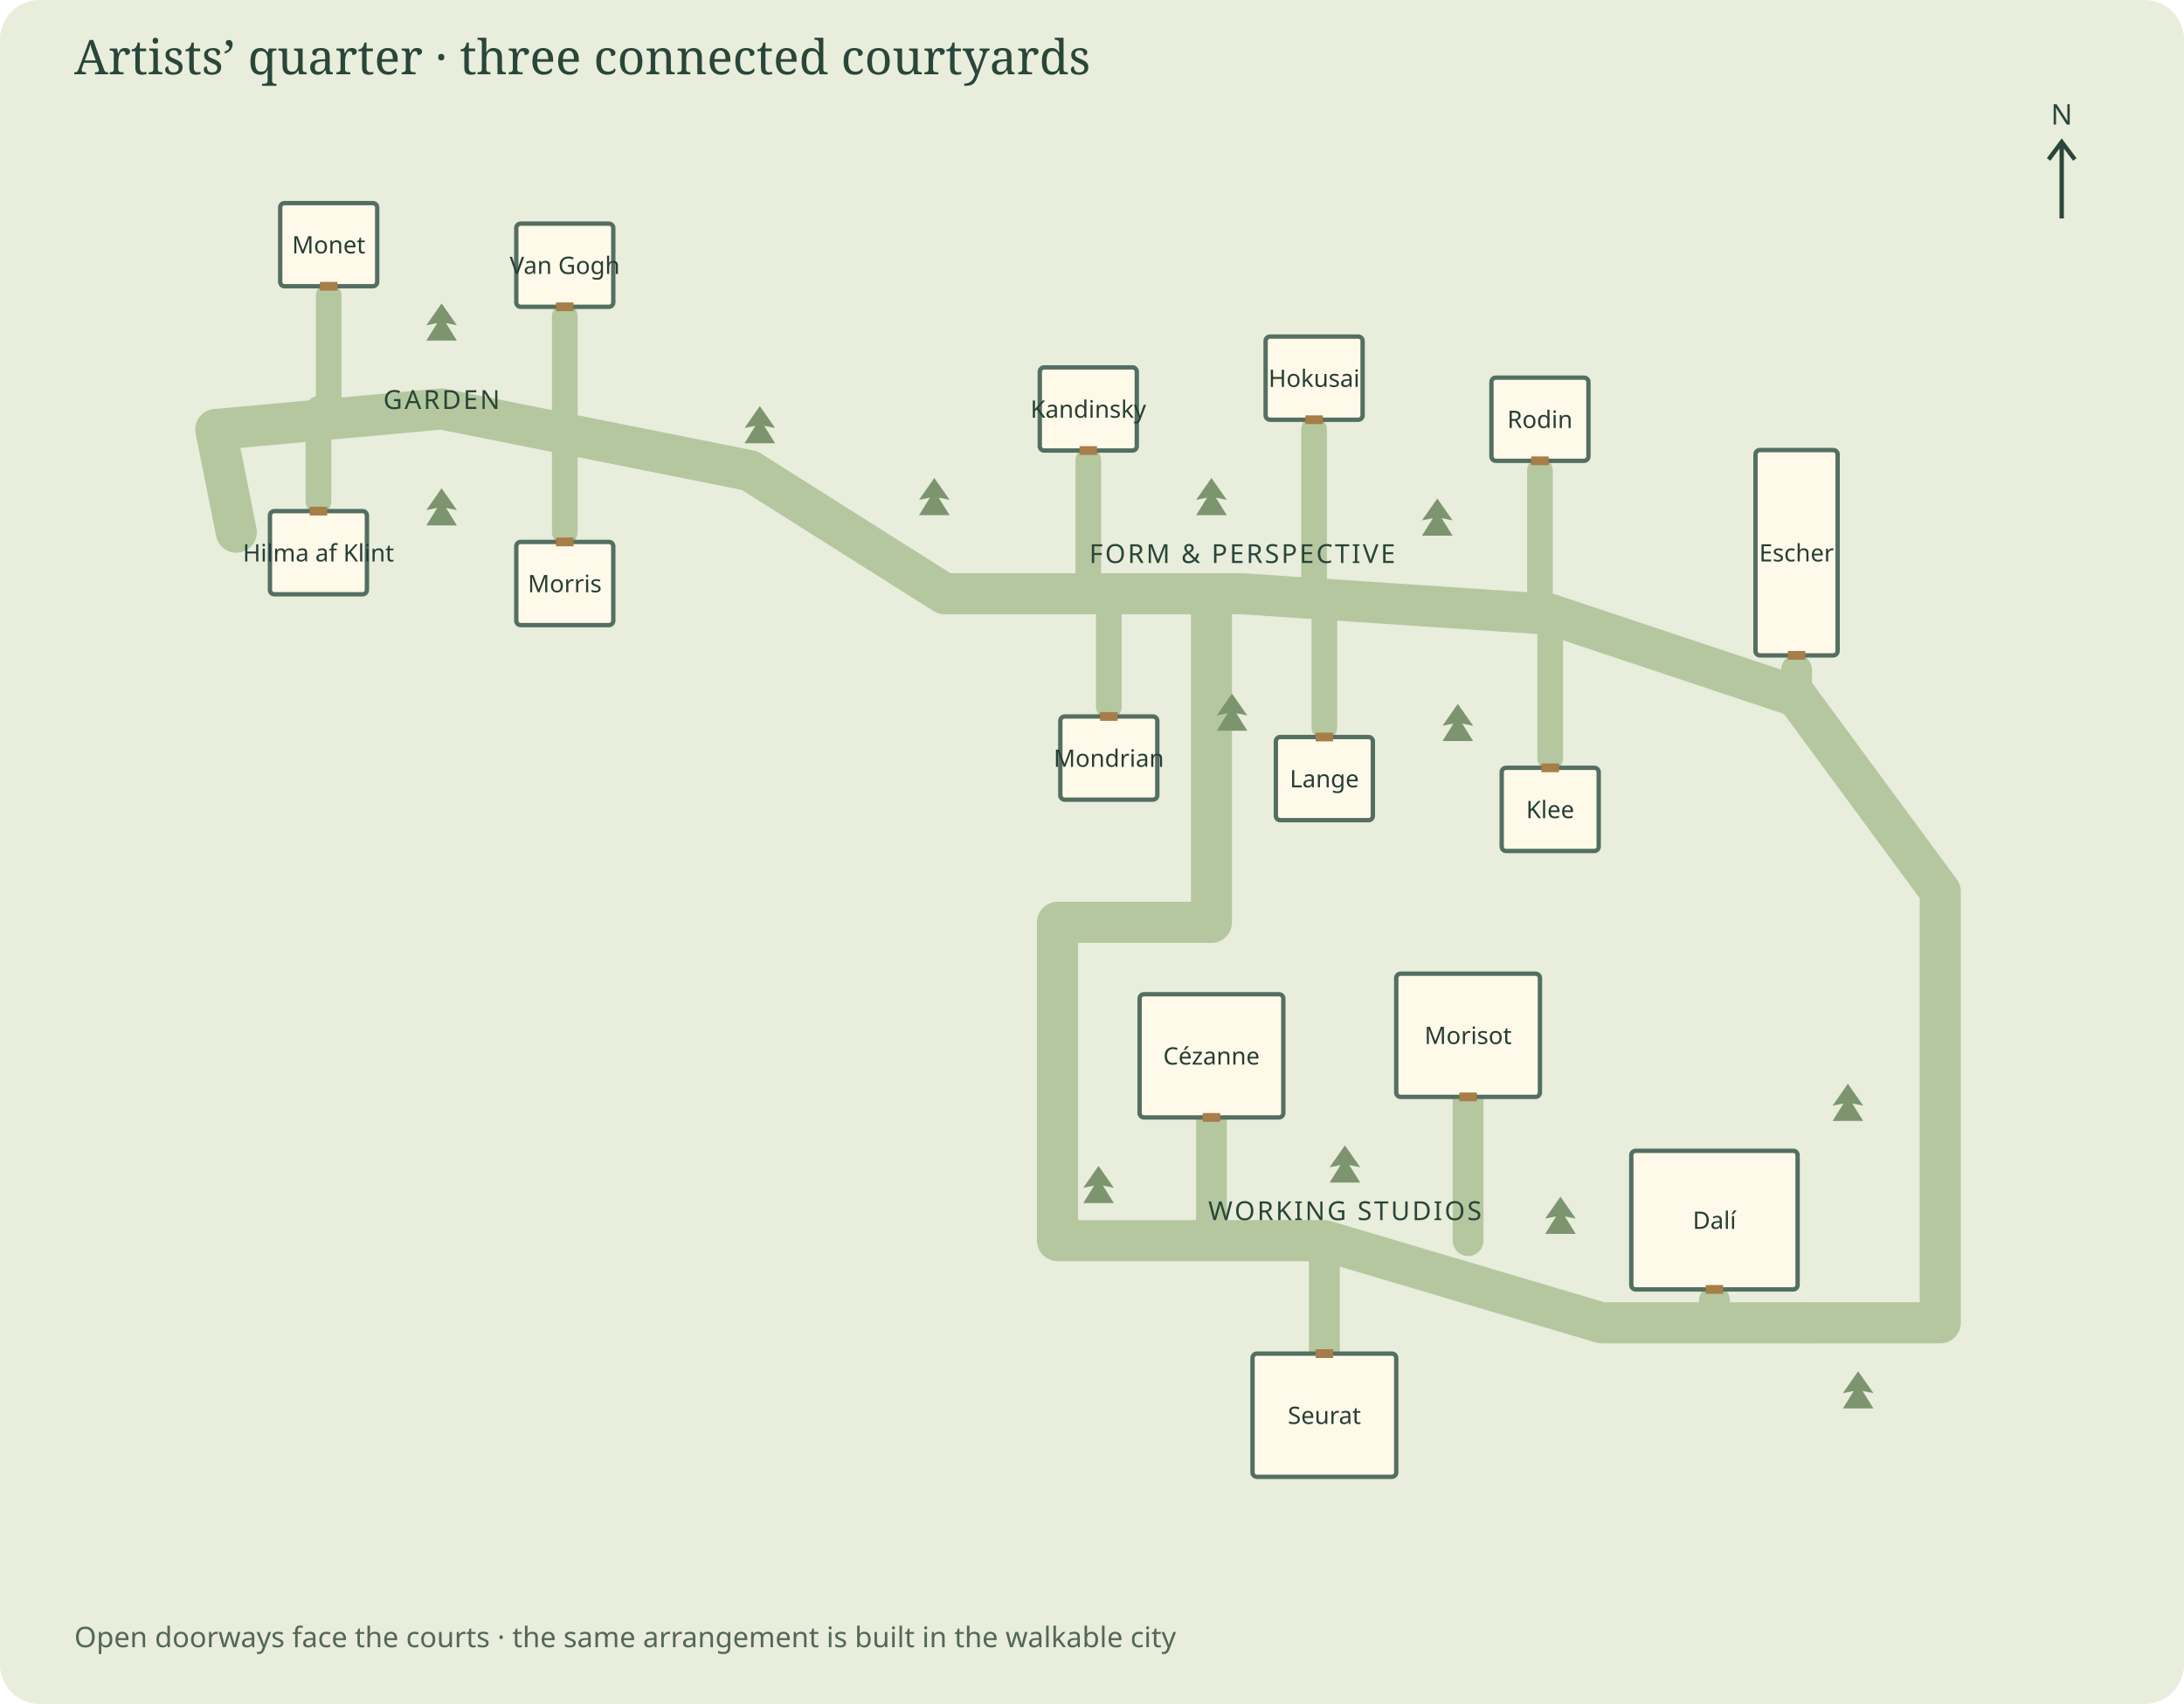
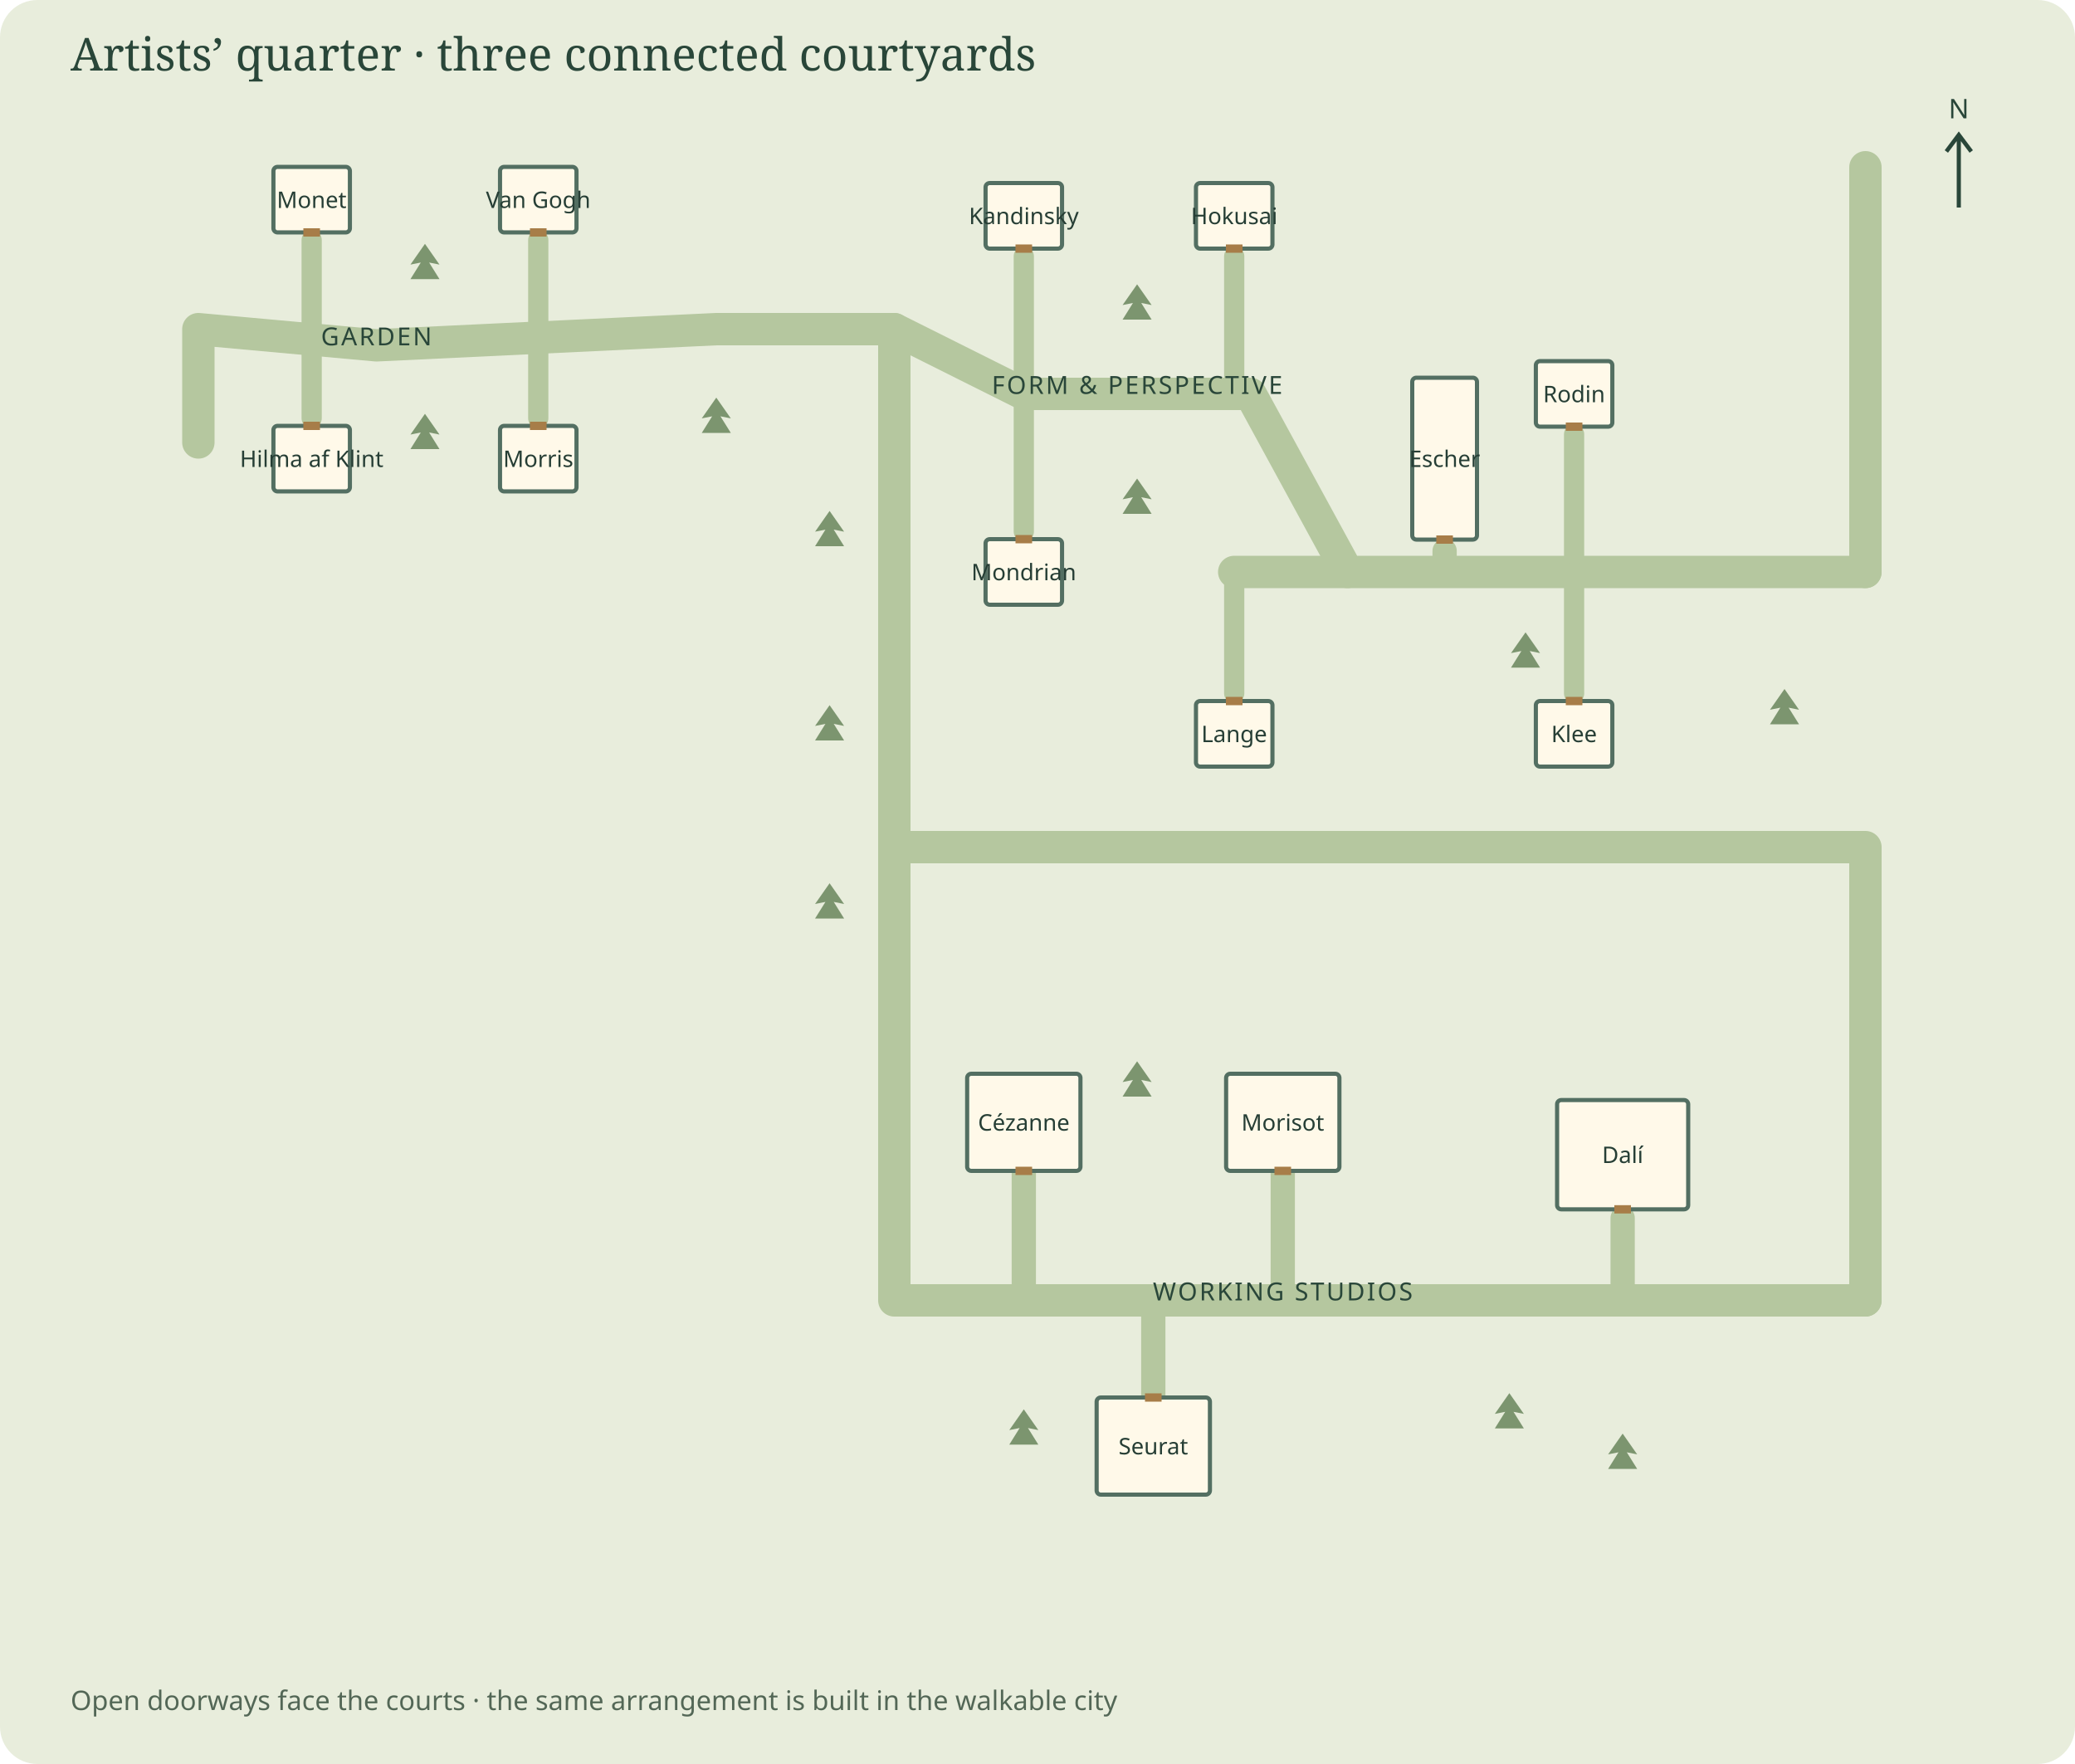
- <svg xmlns="http://www.w3.org/2000/svg" viewBox="0 0 1000 780" role="img" aria-labelledby="title desc">
-   <rect width="1000" height="780" rx="18" fill="#e8eddc" />
+ <svg xmlns="http://www.w3.org/2000/svg" viewBox="0 0 1000 850" role="img" aria-labelledby="title desc">
+   <rect width="1000" height="850" rx="18" fill="#e8eddc" />
  <text x="34" y="34" font-family="Georgia,serif" font-size="22" fill="#294639">Artists’ quarter · three connected courtyards</text>
-   <polyline points="108.2,243.6 98.8,196.6 202.2,187.2 343.2,215.4 432.5,271.8 568.8,271.8 709.8,281.2 822.6,318.8" fill="none" stroke="#b5c79f" stroke-width="18.8" stroke-linecap="round" stroke-linejoin="round" />
-   <polyline points="554.7,271.8 554.7,422.2 484.2,422.2 484.2,567.9 606.4,567.9 733.3,605.5 827.3,605.5" fill="none" stroke="#b5c79f" stroke-width="18.8" stroke-linecap="round" stroke-linejoin="round" />
-   <polyline points="822.6,318.8 888.4,408.1 888.4,605.5 827.3,605.5" fill="none" stroke="#b5c79f" stroke-width="18.8" stroke-linecap="round" stroke-linejoin="round" />
-   <polyline points="150.5,135.477 150.5,187.2" fill="none" stroke="#b5c79f" stroke-width="11.75" stroke-linecap="round" stroke-linejoin="round" />
-   <polyline points="258.6,144.877 258.6,187.2" fill="none" stroke="#b5c79f" stroke-width="11.75" stroke-linecap="round" stroke-linejoin="round" />
-   <polyline points="145.8,229.523 145.8,187.2" fill="none" stroke="#b5c79f" stroke-width="11.75" stroke-linecap="round" stroke-linejoin="round" />
-   <polyline points="258.6,243.623 258.6,187.2" fill="none" stroke="#b5c79f" stroke-width="11.75" stroke-linecap="round" stroke-linejoin="round" />
-   <polyline points="498.3,210.677 498.3,271.8" fill="none" stroke="#b5c79f" stroke-width="11.75" stroke-linecap="round" stroke-linejoin="round" />
-   <polyline points="601.7,196.577 601.7,271.8" fill="none" stroke="#b5c79f" stroke-width="11.75" stroke-linecap="round" stroke-linejoin="round" />
-   <polyline points="705.1,215.377 705.1,281.2" fill="none" stroke="#b5c79f" stroke-width="11.75" stroke-linecap="round" stroke-linejoin="round" />
-   <polyline points="507.7,323.524 507.7,271.8" fill="none" stroke="#b5c79f" stroke-width="11.75" stroke-linecap="round" stroke-linejoin="round" />
-   <polyline points="606.4,332.923 606.4,271.8" fill="none" stroke="#b5c79f" stroke-width="11.75" stroke-linecap="round" stroke-linejoin="round" />
-   <polyline points="709.8,347.024 709.8,281.2" fill="none" stroke="#b5c79f" stroke-width="11.75" stroke-linecap="round" stroke-linejoin="round" />
-   <polyline points="822.6,306.58 822.6,318.8" fill="none" stroke="#b5c79f" stroke-width="14.1" stroke-linecap="round" stroke-linejoin="round" />
-   <polyline points="785,595.301 785,605.5" fill="none" stroke="#b5c79f" stroke-width="14.1" stroke-linecap="round" stroke-linejoin="round" />
-   <polyline points="554.7,511.5 554.7,567.9" fill="none" stroke="#b5c79f" stroke-width="14.1" stroke-linecap="round" stroke-linejoin="round" />
-   <polyline points="672.2,502.1 672.2,567.9" fill="none" stroke="#b5c79f" stroke-width="14.1" stroke-linecap="round" stroke-linejoin="round" />
-   <polyline points="606.4,619.6 606.4,567.9" fill="none" stroke="#b5c79f" stroke-width="14.1" stroke-linecap="round" stroke-linejoin="round" />
-   <path d="M 202.2 138.9 l -7 10 5 -1 -5 8 14 0 -5 -8 5 1 Z" fill="#7c956f" />
-   <path d="M 202.2 223.5 l -7 10 5 -1 -5 8 14 0 -5 -8 5 1 Z" fill="#7c956f" />
-   <path d="M 347.9 185.9 l -7 10 5 -1 -5 8 14 0 -5 -8 5 1 Z" fill="#7c956f" />
-   <path d="M 427.8 218.8 l -7 10 5 -1 -5 8 14 0 -5 -8 5 1 Z" fill="#7c956f" />
-   <path d="M 554.7 218.8 l -7 10 5 -1 -5 8 14 0 -5 -8 5 1 Z" fill="#7c956f" />
-   <path d="M 658.1 228.2 l -7 10 5 -1 -5 8 14 0 -5 -8 5 1 Z" fill="#7c956f" />
-   <path d="M 564.1 317.5 l -7 10 5 -1 -5 8 14 0 -5 -8 5 1 Z" fill="#7c956f" />
-   <path d="M 667.5 322.2 l -7 10 5 -1 -5 8 14 0 -5 -8 5 1 Z" fill="#7c956f" />
-   <path d="M 503 533.7 l -7 10 5 -1 -5 8 14 0 -5 -8 5 1 Z" fill="#7c956f" />
-   <path d="M 615.8 524.3 l -7 10 5 -1 -5 8 14 0 -5 -8 5 1 Z" fill="#7c956f" />
-   <path d="M 714.5 547.8 l -7 10 5 -1 -5 8 14 0 -5 -8 5 1 Z" fill="#7c956f" />
-   <path d="M 846.1 496.1 l -7 10 5 -1 -5 8 14 0 -5 -8 5 1 Z" fill="#7c956f" />
-   <path d="M 850.8 627.7 l -7 10 5 -1 -5 8 14 0 -5 -8 5 1 Z" fill="#7c956f" />
-   <g data-artist="monet" data-x="85" data-z="82">
-     <rect x="128.292" y="92.965" width="44.415" height="38.07" rx="2" fill="#fff9e9" stroke="#536f62" stroke-width="2" />
-     <path d="M 146.5 131.035 h 8" stroke="#a77d48" stroke-width="4" />
-     <text x="150.5" y="116" text-anchor="middle" font-family="sans-serif" font-size="11" fill="#263e35">Monet</text>
+   <polyline points="95.6,213.2 95.6,158.6 181.4,166.4 345.2,158.6 431,158.6 493.4,189.8 602.6,189.8 649.4,275.6 696.2,275.6 797.6,275.6 899,275.6" fill="none" stroke="#b5c79f" stroke-width="15.6" stroke-linecap="round" stroke-linejoin="round" />
+   <polyline points="431,158.6 431,626.6 782,626.6 899,626.6" fill="none" stroke="#b5c79f" stroke-width="15.6" stroke-linecap="round" stroke-linejoin="round" />
+   <polyline points="431,408.2 899,408.2 899,626.6" fill="none" stroke="#b5c79f" stroke-width="15.6" stroke-linecap="round" stroke-linejoin="round" />
+   <polyline points="899,275.6 899,80.6" fill="none" stroke="#b5c79f" stroke-width="15.6" stroke-linecap="round" stroke-linejoin="round" />
+   <polyline points="594.8,275.6 649.4,275.6" fill="none" stroke="#b5c79f" stroke-width="15.6" stroke-linecap="round" stroke-linejoin="round" />
+   <polyline points="150.2,115.681 150.2,158.6" fill="none" stroke="#b5c79f" stroke-width="9.75" stroke-linecap="round" stroke-linejoin="round" />
+   <polyline points="259.4,115.681 259.4,158.6" fill="none" stroke="#b5c79f" stroke-width="9.75" stroke-linecap="round" stroke-linejoin="round" />
+   <polyline points="150.2,201.519 150.2,158.6" fill="none" stroke="#b5c79f" stroke-width="9.75" stroke-linecap="round" stroke-linejoin="round" />
+   <polyline points="259.4,201.519 259.4,158.6" fill="none" stroke="#b5c79f" stroke-width="9.75" stroke-linecap="round" stroke-linejoin="round" />
+   <polyline points="493.4,123.481 493.4,189.8" fill="none" stroke="#b5c79f" stroke-width="9.75" stroke-linecap="round" stroke-linejoin="round" />
+   <polyline points="594.8,123.481 594.8,189.8" fill="none" stroke="#b5c79f" stroke-width="9.75" stroke-linecap="round" stroke-linejoin="round" />
+   <polyline points="758.6,209.281 758.6,275.6" fill="none" stroke="#b5c79f" stroke-width="9.75" stroke-linecap="round" stroke-linejoin="round" />
+   <polyline points="493.4,256.12 493.4,189.8" fill="none" stroke="#b5c79f" stroke-width="9.75" stroke-linecap="round" stroke-linejoin="round" />
+   <polyline points="594.8,334.119 594.8,275.6" fill="none" stroke="#b5c79f" stroke-width="9.75" stroke-linecap="round" stroke-linejoin="round" />
+   <polyline points="758.6,334.119 758.6,275.6" fill="none" stroke="#b5c79f" stroke-width="9.75" stroke-linecap="round" stroke-linejoin="round" />
+   <polyline points="696.2,265.46 696.2,275.6" fill="none" stroke="#b5c79f" stroke-width="11.7" stroke-linecap="round" stroke-linejoin="round" />
+   <polyline points="782,586.937 782,626.6" fill="none" stroke="#b5c79f" stroke-width="11.7" stroke-linecap="round" stroke-linejoin="round" />
+   <polyline points="493.4,564.2 493.4,626.6" fill="none" stroke="#b5c79f" stroke-width="11.7" stroke-linecap="round" stroke-linejoin="round" />
+   <polyline points="618.2,564.2 618.2,626.6" fill="none" stroke="#b5c79f" stroke-width="11.7" stroke-linecap="round" stroke-linejoin="round" />
+   <polyline points="555.8,673.4 555.8,626.6" fill="none" stroke="#b5c79f" stroke-width="11.7" stroke-linecap="round" stroke-linejoin="round" />
+   <path d="M 204.8 117.5 l -7 10 5 -1 -5 8 14 0 -5 -8 5 1 Z" fill="#7c956f" />
+   <path d="M 204.8 199.4 l -7 10 5 -1 -5 8 14 0 -5 -8 5 1 Z" fill="#7c956f" />
+   <path d="M 345.2 191.6 l -7 10 5 -1 -5 8 14 0 -5 -8 5 1 Z" fill="#7c956f" />
+   <path d="M 399.8 246.2 l -7 10 5 -1 -5 8 14 0 -5 -8 5 1 Z" fill="#7c956f" />
+   <path d="M 399.8 339.8 l -7 10 5 -1 -5 8 14 0 -5 -8 5 1 Z" fill="#7c956f" />
+   <path d="M 399.8 425.6 l -7 10 5 -1 -5 8 14 0 -5 -8 5 1 Z" fill="#7c956f" />
+   <path d="M 548 137 l -7 10 5 -1 -5 8 14 0 -5 -8 5 1 Z" fill="#7c956f" />
+   <path d="M 548 230.6 l -7 10 5 -1 -5 8 14 0 -5 -8 5 1 Z" fill="#7c956f" />
+   <path d="M 735.2 304.7 l -7 10 5 -1 -5 8 14 0 -5 -8 5 1 Z" fill="#7c956f" />
+   <path d="M 860 332 l -7 10 5 -1 -5 8 14 0 -5 -8 5 1 Z" fill="#7c956f" />
+   <path d="M 548 511.4 l -7 10 5 -1 -5 8 14 0 -5 -8 5 1 Z" fill="#7c956f" />
+   <path d="M 727.4 671.3 l -7 10 5 -1 -5 8 14 0 -5 -8 5 1 Z" fill="#7c956f" />
+   <path d="M 493.4 679.1 l -7 10 5 -1 -5 8 14 0 -5 -8 5 1 Z" fill="#7c956f" />
+   <path d="M 782 690.8 l -7 10 5 -1 -5 8 14 0 -5 -8 5 1 Z" fill="#7c956f" />
+   <g data-artist="monet" data-x="88" data-z="80">
+     <rect x="131.772" y="80.405" width="36.855" height="31.59" rx="2" fill="#fff9e9" stroke="#536f62" stroke-width="2" />
+     <path d="M 146.2 111.995 h 8" stroke="#a77d48" stroke-width="4" />
+     <text x="150.2" y="100.2" text-anchor="middle" font-family="sans-serif" font-size="11" fill="#263e35">Monet</text>
  </g>
-   <g data-artist="van-gogh" data-x="108" data-z="84">
-     <rect x="236.393" y="102.365" width="44.415" height="38.07" rx="2" fill="#fff9e9" stroke="#536f62" stroke-width="2" />
-     <path d="M 254.6 140.435 h 8" stroke="#a77d48" stroke-width="4" />
-     <text x="258.6" y="125.4" text-anchor="middle" font-family="sans-serif" font-size="11" fill="#263e35">Van Gogh</text>
+   <g data-artist="van-gogh" data-x="116" data-z="80">
+     <rect x="240.972" y="80.405" width="36.855" height="31.59" rx="2" fill="#fff9e9" stroke="#536f62" stroke-width="2" />
+     <path d="M 255.4 111.995 h 8" stroke="#a77d48" stroke-width="4" />
+     <text x="259.4" y="100.2" text-anchor="middle" font-family="sans-serif" font-size="11" fill="#263e35">Van Gogh</text>
  </g>
-   <g data-artist="hilma-af-klint" data-x="84" data-z="112">
-     <rect x="123.593" y="233.965" width="44.415" height="38.07" rx="2" fill="#fff9e9" stroke="#536f62" stroke-width="2" />
-     <path d="M 141.8 233.965 h 8" stroke="#a77d48" stroke-width="4" />
-     <text x="145.8" y="257" text-anchor="middle" font-family="sans-serif" font-size="11" fill="#263e35">Hilma af Klint</text>
+   <g data-artist="hilma-af-klint" data-x="88" data-z="112">
+     <rect x="131.772" y="205.205" width="36.855" height="31.59" rx="2" fill="#fff9e9" stroke="#536f62" stroke-width="2" />
+     <path d="M 146.2 205.205 h 8" stroke="#a77d48" stroke-width="4" />
+     <text x="150.2" y="225" text-anchor="middle" font-family="sans-serif" font-size="11" fill="#263e35">Hilma af Klint</text>
  </g>
-   <g data-artist="morris" data-x="108" data-z="115">
-     <rect x="236.393" y="248.065" width="44.415" height="38.07" rx="2" fill="#fff9e9" stroke="#536f62" stroke-width="2" />
-     <path d="M 254.6 248.065 h 8" stroke="#a77d48" stroke-width="4" />
-     <text x="258.6" y="271.1" text-anchor="middle" font-family="sans-serif" font-size="11" fill="#263e35">Morris</text>
+   <g data-artist="morris" data-x="116" data-z="112">
+     <rect x="240.972" y="205.205" width="36.855" height="31.59" rx="2" fill="#fff9e9" stroke="#536f62" stroke-width="2" />
+     <path d="M 255.4 205.205 h 8" stroke="#a77d48" stroke-width="4" />
+     <text x="259.4" y="225" text-anchor="middle" font-family="sans-serif" font-size="11" fill="#263e35">Morris</text>
  </g>
-   <g data-artist="kandinsky" data-x="159" data-z="98">
-     <rect x="476.093" y="168.165" width="44.415" height="38.07" rx="2" fill="#fff9e9" stroke="#536f62" stroke-width="2" />
-     <path d="M 494.3 206.235 h 8" stroke="#a77d48" stroke-width="4" />
-     <text x="498.3" y="191.2" text-anchor="middle" font-family="sans-serif" font-size="11" fill="#263e35">Kandinsky</text>
+   <g data-artist="kandinsky" data-x="176" data-z="82">
+     <rect x="474.972" y="88.205" width="36.855" height="31.59" rx="2" fill="#fff9e9" stroke="#536f62" stroke-width="2" />
+     <path d="M 489.4 119.795 h 8" stroke="#a77d48" stroke-width="4" />
+     <text x="493.4" y="108" text-anchor="middle" font-family="sans-serif" font-size="11" fill="#263e35">Kandinsky</text>
  </g>
-   <g data-artist="hokusai" data-x="181" data-z="95">
-     <rect x="579.493" y="154.065" width="44.415" height="38.07" rx="2" fill="#fff9e9" stroke="#536f62" stroke-width="2" />
-     <path d="M 597.7 192.135 h 8" stroke="#a77d48" stroke-width="4" />
-     <text x="601.7" y="177.1" text-anchor="middle" font-family="sans-serif" font-size="11" fill="#263e35">Hokusai</text>
+   <g data-artist="hokusai" data-x="202" data-z="82">
+     <rect x="576.372" y="88.205" width="36.855" height="31.59" rx="2" fill="#fff9e9" stroke="#536f62" stroke-width="2" />
+     <path d="M 590.8 119.795 h 8" stroke="#a77d48" stroke-width="4" />
+     <text x="594.8" y="108" text-anchor="middle" font-family="sans-serif" font-size="11" fill="#263e35">Hokusai</text>
  </g>
-   <g data-artist="rodin" data-x="203" data-z="99">
-     <rect x="682.893" y="172.865" width="44.415" height="38.07" rx="2" fill="#fff9e9" stroke="#536f62" stroke-width="2" />
-     <path d="M 701.1 210.935 h 8" stroke="#a77d48" stroke-width="4" />
-     <text x="705.1" y="195.9" text-anchor="middle" font-family="sans-serif" font-size="11" fill="#263e35">Rodin</text>
+   <g data-artist="rodin" data-x="244" data-z="104">
+     <rect x="740.173" y="174.005" width="36.855" height="31.59" rx="2" fill="#fff9e9" stroke="#536f62" stroke-width="2" />
+     <path d="M 754.6 205.595 h 8" stroke="#a77d48" stroke-width="4" />
+     <text x="758.6" y="193.8" text-anchor="middle" font-family="sans-serif" font-size="11" fill="#263e35">Rodin</text>
  </g>
-   <g data-artist="mondrian" data-x="161" data-z="132">
-     <rect x="485.493" y="327.965" width="44.415" height="38.07" rx="2" fill="#fff9e9" stroke="#536f62" stroke-width="2" />
-     <path d="M 503.7 327.965 h 8" stroke="#a77d48" stroke-width="4" />
-     <text x="507.7" y="351" text-anchor="middle" font-family="sans-serif" font-size="11" fill="#263e35">Mondrian</text>
+   <g data-artist="mondrian" data-x="176" data-z="126">
+     <rect x="474.972" y="259.805" width="36.855" height="31.59" rx="2" fill="#fff9e9" stroke="#536f62" stroke-width="2" />
+     <path d="M 489.4 259.805 h 8" stroke="#a77d48" stroke-width="4" />
+     <text x="493.4" y="279.6" text-anchor="middle" font-family="sans-serif" font-size="11" fill="#263e35">Mondrian</text>
  </g>
-   <g data-artist="lange" data-x="182" data-z="134">
-     <rect x="584.192" y="337.365" width="44.415" height="38.07" rx="2" fill="#fff9e9" stroke="#536f62" stroke-width="2" />
-     <path d="M 602.4 337.365 h 8" stroke="#a77d48" stroke-width="4" />
-     <text x="606.4" y="360.4" text-anchor="middle" font-family="sans-serif" font-size="11" fill="#263e35">Lange</text>
+   <g data-artist="lange" data-x="202" data-z="146">
+     <rect x="576.372" y="337.805" width="36.855" height="31.59" rx="2" fill="#fff9e9" stroke="#536f62" stroke-width="2" />
+     <path d="M 590.8 337.805 h 8" stroke="#a77d48" stroke-width="4" />
+     <text x="594.8" y="357.6" text-anchor="middle" font-family="sans-serif" font-size="11" fill="#263e35">Lange</text>
  </g>
-   <g data-artist="klee" data-x="204" data-z="137">
-     <rect x="687.593" y="351.465" width="44.415" height="38.07" rx="2" fill="#fff9e9" stroke="#536f62" stroke-width="2" />
-     <path d="M 705.8 351.465 h 8" stroke="#a77d48" stroke-width="4" />
-     <text x="709.8" y="374.5" text-anchor="middle" font-family="sans-serif" font-size="11" fill="#263e35">Klee</text>
+   <g data-artist="klee" data-x="244" data-z="146">
+     <rect x="740.173" y="337.805" width="36.855" height="31.59" rx="2" fill="#fff9e9" stroke="#536f62" stroke-width="2" />
+     <path d="M 754.6 337.805 h 8" stroke="#a77d48" stroke-width="4" />
+     <text x="758.6" y="357.6" text-anchor="middle" font-family="sans-serif" font-size="11" fill="#263e35">Klee</text>
  </g>
  <g data-artist="escher" data-x="228" data-z="115">
-     <rect x="803.8" y="206" width="37.6" height="94" rx="2" fill="#fff9e9" stroke="#536f62" stroke-width="2" />
-     <path d="M 818.6 300 h 8" stroke="#a77d48" stroke-width="4" />
-     <text x="822.6" y="257" text-anchor="middle" font-family="sans-serif" font-size="11" fill="#263e35">Escher</text>
+     <rect x="680.6" y="182" width="31.2" height="78" rx="2" fill="#fff9e9" stroke="#536f62" stroke-width="2" />
+     <path d="M 692.2 260 h 8" stroke="#a77d48" stroke-width="4" />
+     <text x="696.2" y="225" text-anchor="middle" font-family="sans-serif" font-size="11" fill="#263e35">Escher</text>
  </g>
-   <g data-artist="dali" data-x="220" data-z="177">
-     <rect x="746.93" y="526.775" width="76.14" height="63.45" rx="2" fill="#fff9e9" stroke="#536f62" stroke-width="2" />
-     <path d="M 781 590.225 h 8" stroke="#a77d48" stroke-width="4" />
-     <text x="785" y="562.5" text-anchor="middle" font-family="sans-serif" font-size="11" fill="#263e35">Dalí</text>
+   <g data-artist="dali" data-x="250" data-z="198">
+     <rect x="750.41" y="530.075" width="63.18" height="52.65" rx="2" fill="#fff9e9" stroke="#536f62" stroke-width="2" />
+     <path d="M 778 582.725 h 8" stroke="#a77d48" stroke-width="4" />
+     <text x="782" y="560.4" text-anchor="middle" font-family="sans-serif" font-size="11" fill="#263e35">Dalí</text>
  </g>
-   <g data-artist="cezanne" data-x="171" data-z="161">
-     <rect x="521.8" y="455.1" width="65.8" height="56.4" rx="2" fill="#fff9e9" stroke="#536f62" stroke-width="2" />
-     <path d="M 550.7 511.5 h 8" stroke="#a77d48" stroke-width="4" />
-     <text x="554.7" y="487.3" text-anchor="middle" font-family="sans-serif" font-size="11" fill="#263e35">Cézanne</text>
+   <g data-artist="cezanne" data-x="176" data-z="194">
+     <rect x="466.1" y="517.4" width="54.6" height="46.8" rx="2" fill="#fff9e9" stroke="#536f62" stroke-width="2" />
+     <path d="M 489.4 564.2 h 8" stroke="#a77d48" stroke-width="4" />
+     <text x="493.4" y="544.8" text-anchor="middle" font-family="sans-serif" font-size="11" fill="#263e35">Cézanne</text>
  </g>
-   <g data-artist="morisot" data-x="196" data-z="159">
-     <rect x="639.3" y="445.7" width="65.8" height="56.4" rx="2" fill="#fff9e9" stroke="#536f62" stroke-width="2" />
-     <path d="M 668.2 502.1 h 8" stroke="#a77d48" stroke-width="4" />
-     <text x="672.2" y="477.9" text-anchor="middle" font-family="sans-serif" font-size="11" fill="#263e35">Morisot</text>
+   <g data-artist="morisot" data-x="208" data-z="194">
+     <rect x="590.9" y="517.4" width="54.6" height="46.8" rx="2" fill="#fff9e9" stroke="#536f62" stroke-width="2" />
+     <path d="M 614.2 564.2 h 8" stroke="#a77d48" stroke-width="4" />
+     <text x="618.2" y="544.8" text-anchor="middle" font-family="sans-serif" font-size="11" fill="#263e35">Morisot</text>
  </g>
-   <g data-artist="seurat" data-x="182" data-z="196">
-     <rect x="573.5" y="619.6" width="65.8" height="56.4" rx="2" fill="#fff9e9" stroke="#536f62" stroke-width="2" />
-     <path d="M 602.4 619.6 h 8" stroke="#a77d48" stroke-width="4" />
-     <text x="606.4" y="651.8" text-anchor="middle" font-family="sans-serif" font-size="11" fill="#263e35">Seurat</text>
+   <g data-artist="seurat" data-x="192" data-z="234">
+     <rect x="528.5" y="673.4" width="54.6" height="46.8" rx="2" fill="#fff9e9" stroke="#536f62" stroke-width="2" />
+     <path d="M 551.8 673.4 h 8" stroke="#a77d48" stroke-width="4" />
+     <text x="555.8" y="700.8" text-anchor="middle" font-family="sans-serif" font-size="11" fill="#263e35">Seurat</text>
  </g>
-   <text x="202.2" y="187.2" text-anchor="middle" font-family="sans-serif" font-size="12" letter-spacing="1" fill="#294639">GARDEN</text>
-   <text x="568.8" y="257.7" text-anchor="middle" font-family="sans-serif" font-size="12" letter-spacing="1" fill="#294639">FORM &amp; PERSPECTIVE</text>
-   <text x="615.8" y="558.5" text-anchor="middle" font-family="sans-serif" font-size="12" letter-spacing="1" fill="#294639">WORKING STUDIOS</text>
+   <text x="181.4" y="166.4" text-anchor="middle" font-family="sans-serif" font-size="12" letter-spacing="1" fill="#294639">GARDEN</text>
+   <text x="548" y="189.8" text-anchor="middle" font-family="sans-serif" font-size="12" letter-spacing="1" fill="#294639">FORM &amp; PERSPECTIVE</text>
+   <text x="618.2" y="626.6" text-anchor="middle" font-family="sans-serif" font-size="12" letter-spacing="1" fill="#294639">WORKING STUDIOS</text>
  <path d="M 944 100 V 65 m -6 8 6 -8 6 8" fill="none" stroke="#294639" stroke-width="2" />
  <text x="944" y="57" text-anchor="middle" font-family="sans-serif" font-size="13" fill="#294639">N</text>
-   <text x="34" y="754" font-family="sans-serif" font-size="13" fill="#536756">Open doorways face the courts · the same arrangement is built in the walkable city</text>
+   <text x="34" y="824" font-family="sans-serif" font-size="13" fill="#536756">Open doorways face the courts · the same arrangement is built in the walkable city</text>
</svg>
